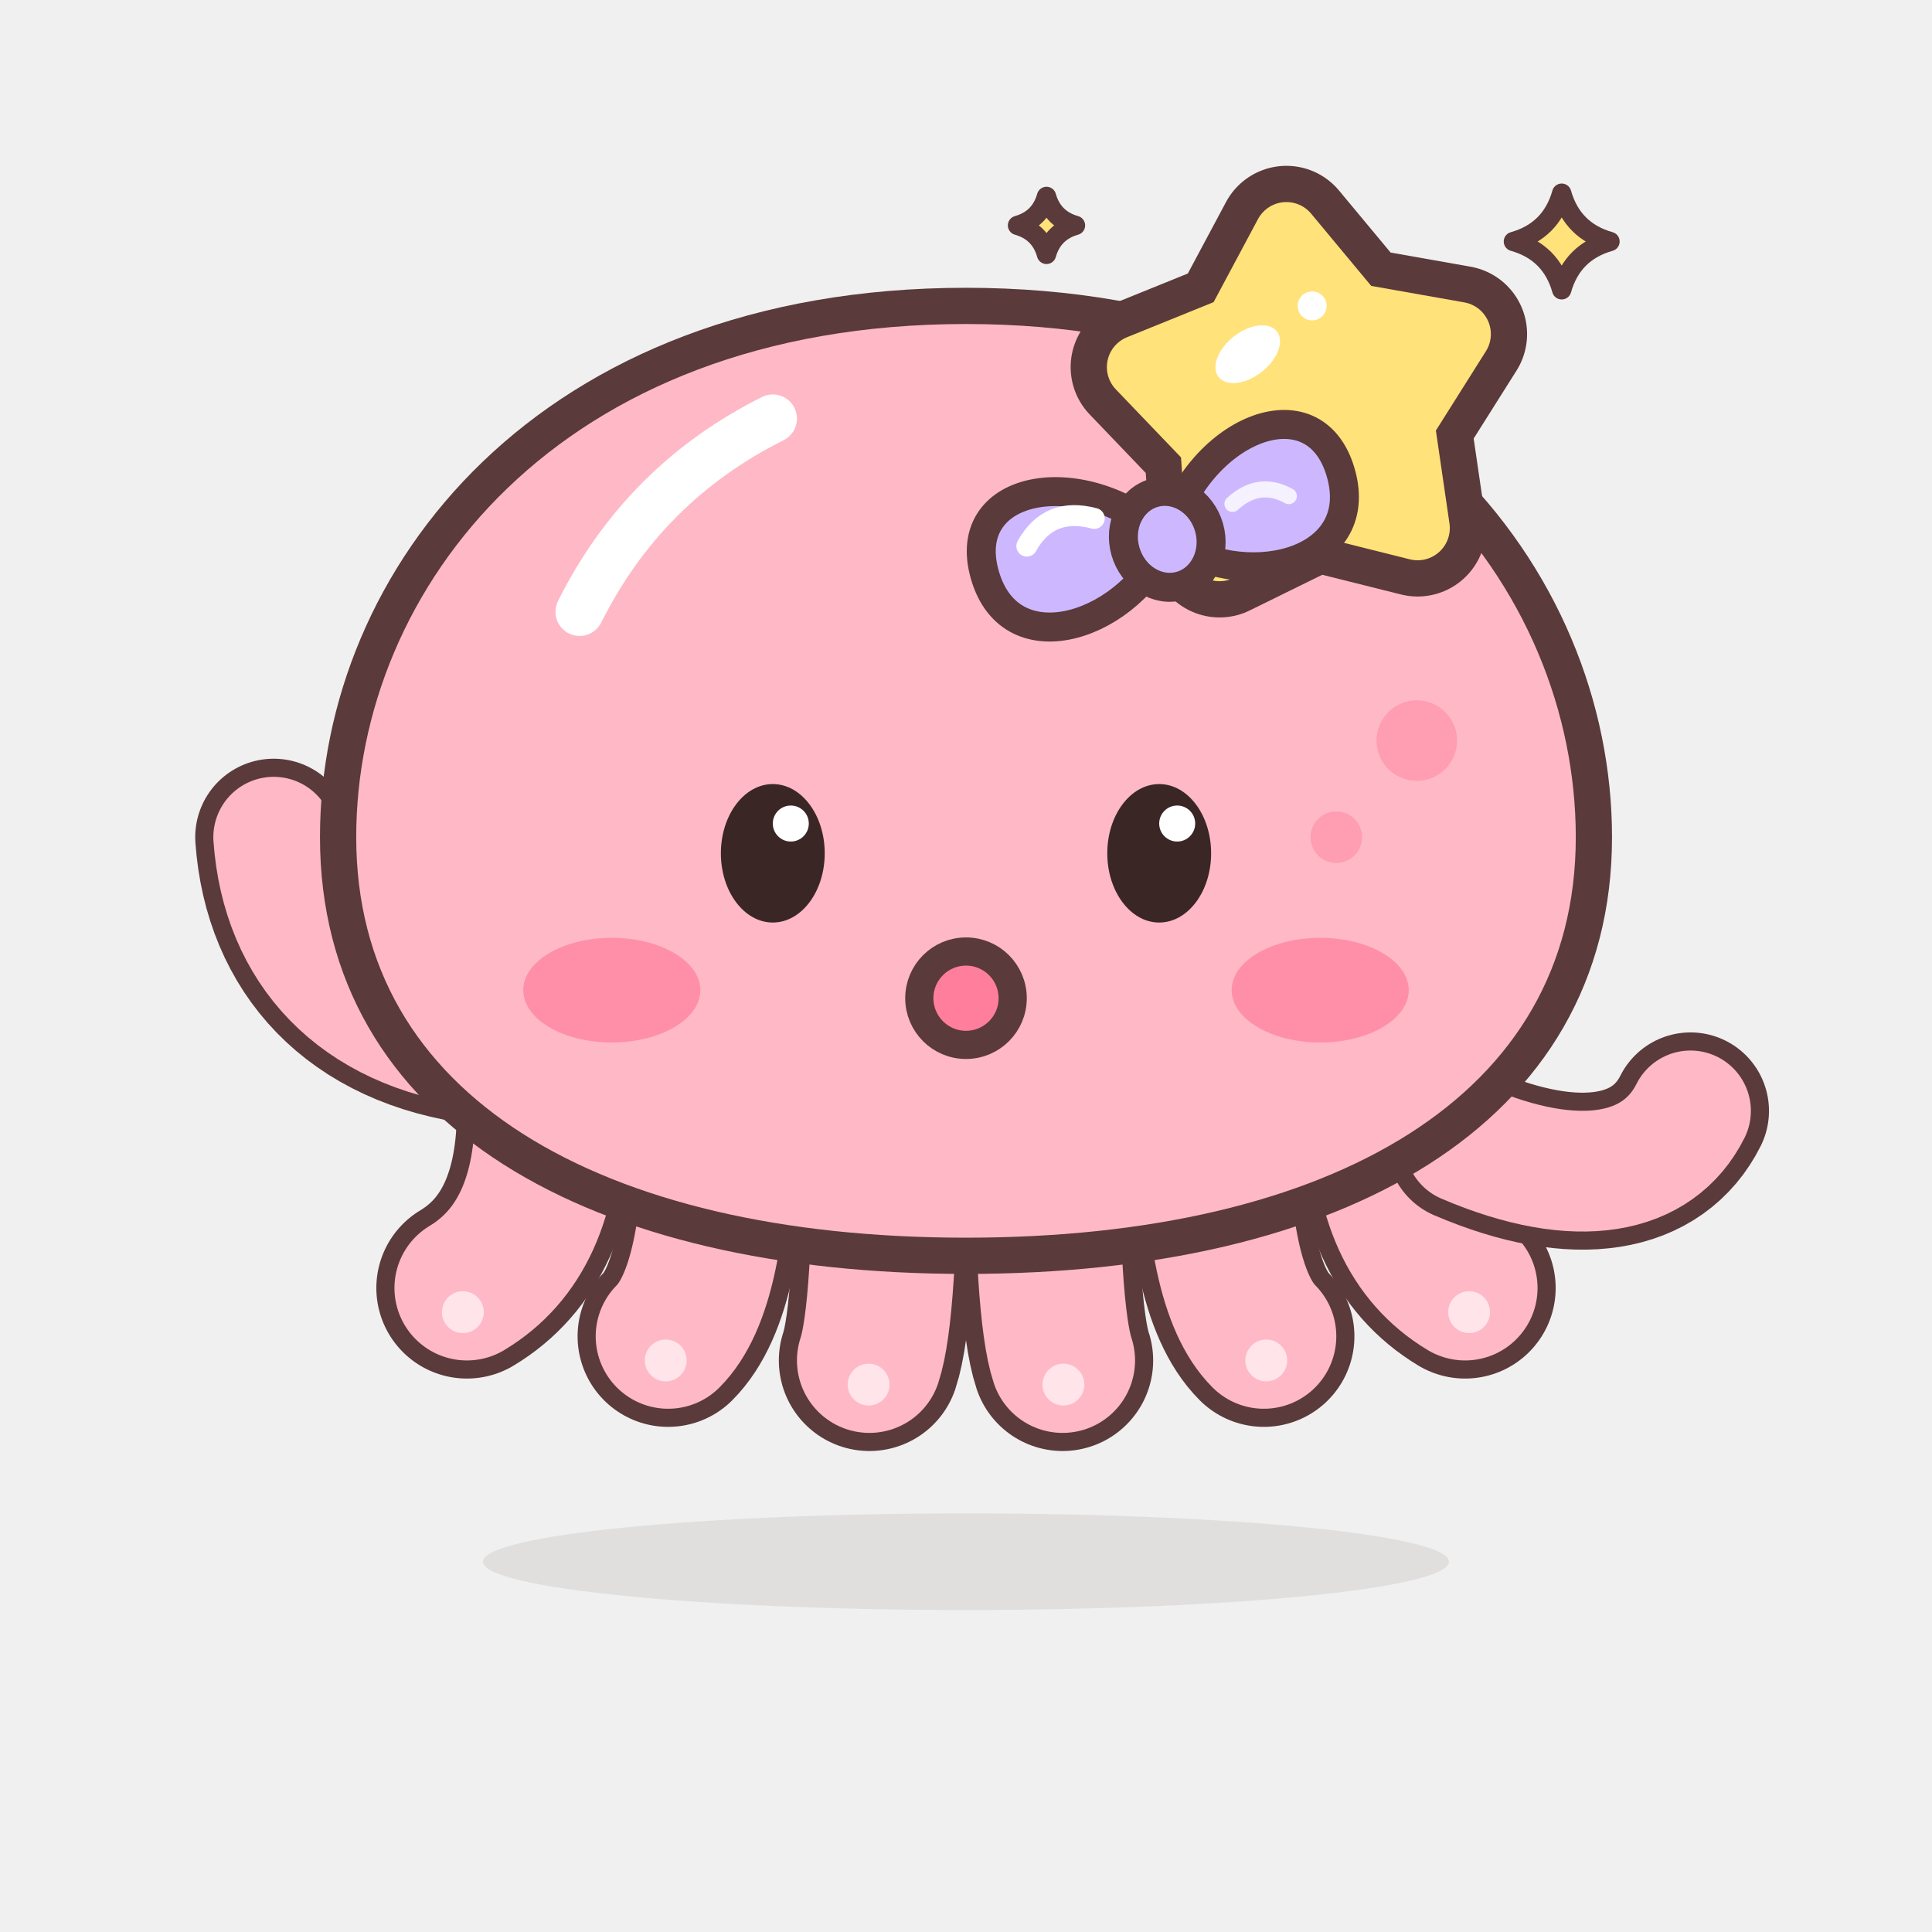
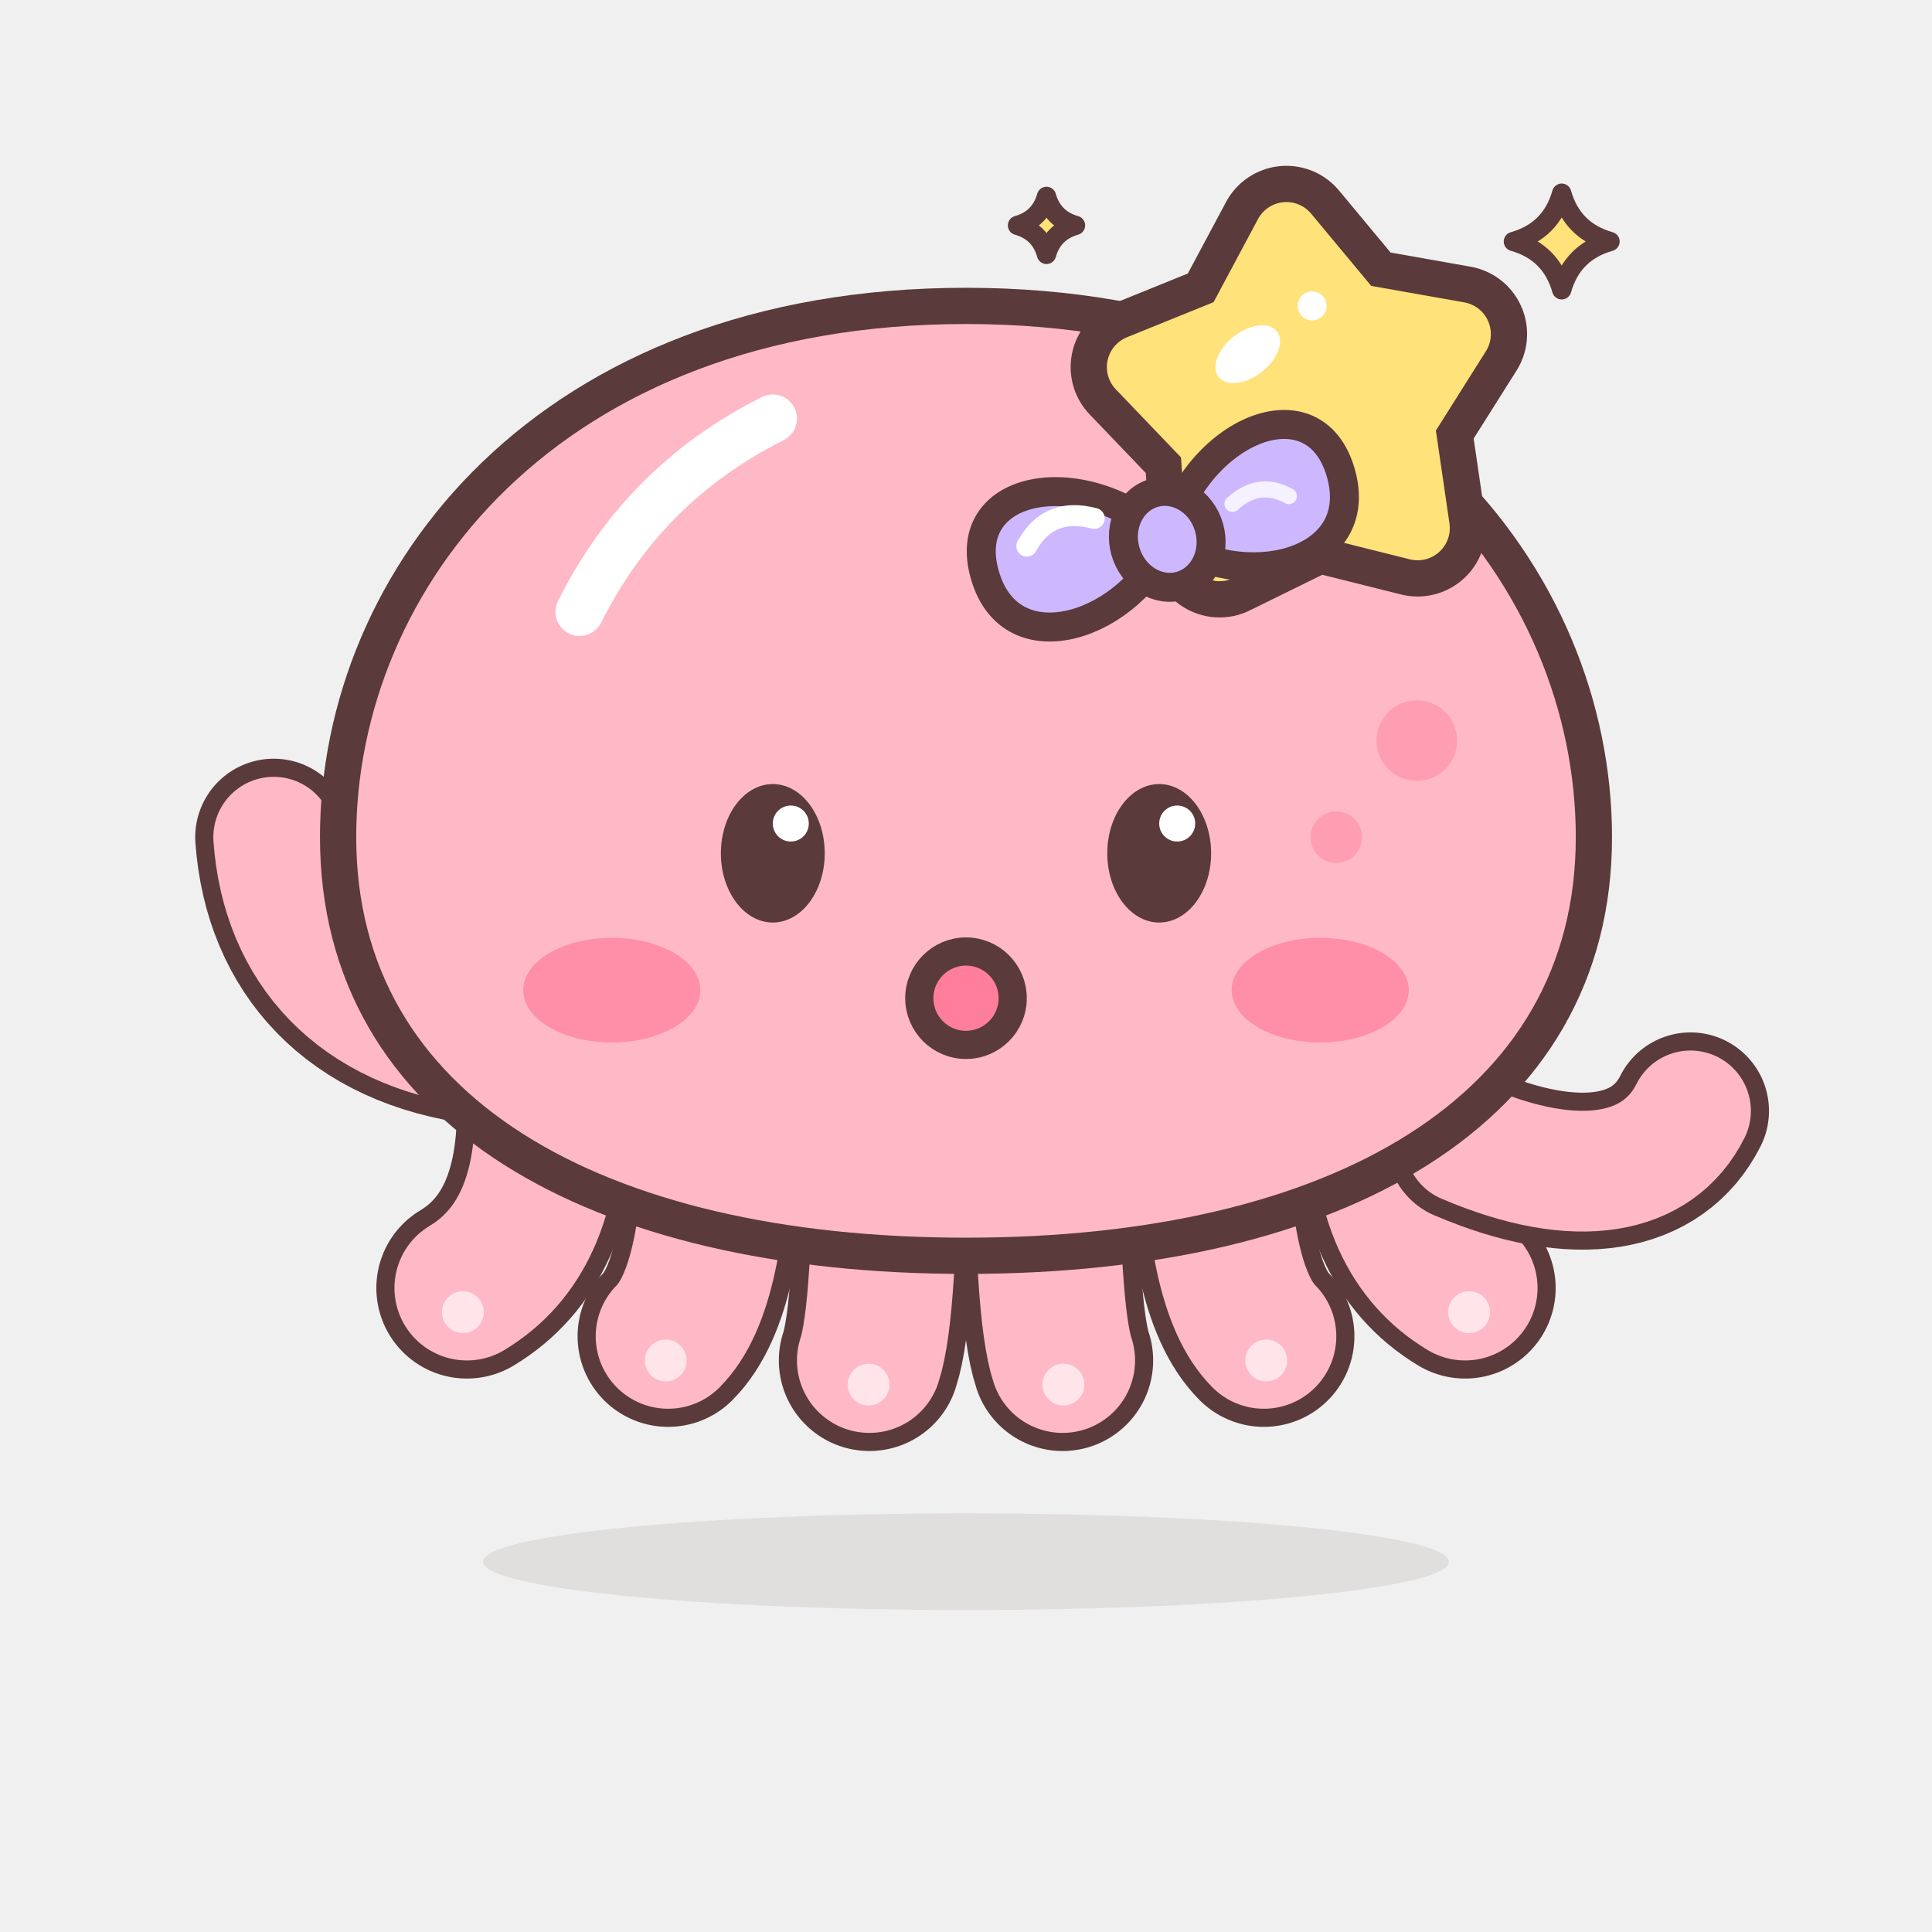
<svg xmlns="http://www.w3.org/2000/svg" viewBox="0 0 240 240" width="240" height="240">
  <ellipse cx="120" cy="194" rx="60" ry="6" fill="#5A3A3A" opacity="0.10" />
  <g fill="none" stroke-linecap="round" stroke-linejoin="round">
    <g stroke="#5A3A3A" stroke-width="22.5">
      <path d="M68 138 Q 68 154, 58 160" />
      <path d="M89 138 Q 89 160, 83 166" />
      <path d="M110 138 Q 110 163, 108 169" />
      <path d="M130 138 Q 130 163, 132 169" />
      <path d="M151 138 Q 151 160, 157 166" />
      <path d="M172 138 Q 172 154, 182 160" />
    </g>
    <g stroke="#FFB8C6" stroke-width="18">
      <path d="M68 138 Q 68 154, 58 160" />
      <path d="M89 138 Q 89 160, 83 166" />
      <path d="M110 138 Q 110 163, 108 169" />
      <path d="M130 138 Q 130 163, 132 169" />
      <path d="M151 138 Q 151 160, 157 166" />
      <path d="M172 138 Q 172 154, 182 160" />
    </g>
  </g>
  <g fill="none" stroke-linecap="round" stroke-linejoin="round">
    <g stroke="#5A3A3A" stroke-width="19.5">
      <path d="M60 130 C 44 128, 35 118, 34 104" />
      <path d="M182 142 C 196 148, 206 146, 210 138" />
    </g>
    <g stroke="#FFB8C6" stroke-width="15">
      <path d="M60 130 C 44 128, 35 118, 34 104" />
      <path d="M182 142 C 196 148, 206 146, 210 138" />
    </g>
  </g>
  <g fill="#FFE4EA">
    <circle cx="57.5" cy="163" r="2.6" />
    <circle cx="82.7" cy="169" r="2.6" />
    <circle cx="107.9" cy="172" r="2.6" />
    <circle cx="132.1" cy="172" r="2.6" />
    <circle cx="157.3" cy="169" r="2.6" />
    <circle cx="182.5" cy="163" r="2.6" />
  </g>
  <path d="M120 38 C 172 38, 198 72, 198 104 C 198 138, 166 156, 120 156 C 74 156, 42 138, 42 104 C 42 72, 68 38, 120 38 Z" fill="#FFB8C6" stroke="#5A3A3A" stroke-width="4.5" />
  <g fill="#FF9DB2">
    <circle cx="176" cy="92" r="5" />
    <circle cx="166" cy="104" r="3.2" />
  </g>
  <path d="M72 76 Q 80 60, 96 52" fill="none" stroke="#FFFFFF" stroke-width="6" stroke-linecap="round" />
  <g>
    <polygon points="159.8,29.1 168.2,39.2 181.2,41.5 174.2,52.6 176.1,65.6 163.3,62.4 151.5,68.2 150.6,55.1 141.5,45.6 153.6,40.7" fill="#5A3A3A" stroke="#5A3A3A" stroke-width="17.0" stroke-linejoin="round" />
    <polygon points="159.8,29.1 168.2,39.2 181.2,41.5 174.2,52.6 176.1,65.6 163.3,62.4 151.5,68.2 150.6,55.1 141.5,45.6 153.6,40.7" fill="#FFE27A" stroke="#FFE27A" stroke-width="8" stroke-linejoin="round" />
    <ellipse cx="155" cy="44" rx="4.6" ry="2.8" fill="#FFFFFF" transform="rotate(-38 155 44)" />
    <circle cx="163" cy="38" r="1.8" fill="#FFFFFF" />
    <g transform="translate(145 67) rotate(-16) scale(1.0)" stroke="#5A3A3A" stroke-width="3.60" stroke-linejoin="round">
      <path d="M0 0 C -7 -12, -23 -14, -23 -2 C -23 10, -7 9, 0 0 Z" fill="#CDB8FF" />
      <path d="M0 0 C -7 -12, -23 -14, -23 -2 C -23 10, -7 9, 0 0 Z" fill="#CDB8FF" transform="scale(-1 1)" />
      <path d="M-17 -4 Q -13 -8, -8 -5" fill="none" stroke="#FFFFFF" stroke-width="2.60" stroke-linecap="round" />
      <path d="M9 -2 Q 13 -4, 16 -1" fill="none" stroke="#FFFFFF" stroke-width="2.00" stroke-linecap="round" opacity="0.8" />
      <ellipse cx="0" cy="0" rx="5.4" ry="6" fill="#CDB8FF" />
    </g>
    <path d="M194 24 Q 195.32 28.68, 200 30 Q 195.32 31.32, 194 36 Q 192.68 31.32, 188 30 Q 192.68 28.68, 194 24 Z" fill="#FFE27A" stroke="#5A3A3A" stroke-width="2.4" stroke-linejoin="round" />
    <path d="M130 24.4 Q 130.792 27.208, 133.6 28 Q 130.792 28.792, 130 31.6 Q 129.208 28.792, 126.4 28 Q 129.208 27.208, 130 24.4 Z" fill="#FFE27A" stroke="#5A3A3A" stroke-width="2.4" stroke-linejoin="round" />
  </g>
  <ellipse cx="76" cy="123" rx="11" ry="6.5" fill="#FF8FA8" />
  <ellipse cx="164" cy="123" rx="11" ry="6.5" fill="#FF8FA8" />
-   <ellipse cx="96" cy="106" rx="6.45" ry="8.6" fill="#3B2626" />
+   <ellipse cx="96" cy="106" rx="6.45" ry="8.6" fill="#5A3A3A" />
  <circle cx="98.236" cy="102.302" r="2.236" fill="#FFFFFF" />
-   <ellipse cx="144" cy="106" rx="6.45" ry="8.6" fill="#3B2626" />
+   <ellipse cx="144" cy="106" rx="6.45" ry="8.6" fill="#5A3A3A" />
  <circle cx="146.236" cy="102.302" r="2.236" fill="#FFFFFF" />
  <circle cx="120" cy="124" r="5.8" fill="#FF7E9B" stroke="#5A3A3A" stroke-width="3.5" />
  <g fill="none" stroke-linecap="round" stroke-linejoin="round">
    <g stroke="#5A3A3A" stroke-width="19.5" />
    <g stroke="#FFB8C6" stroke-width="15" />
  </g>
</svg>
